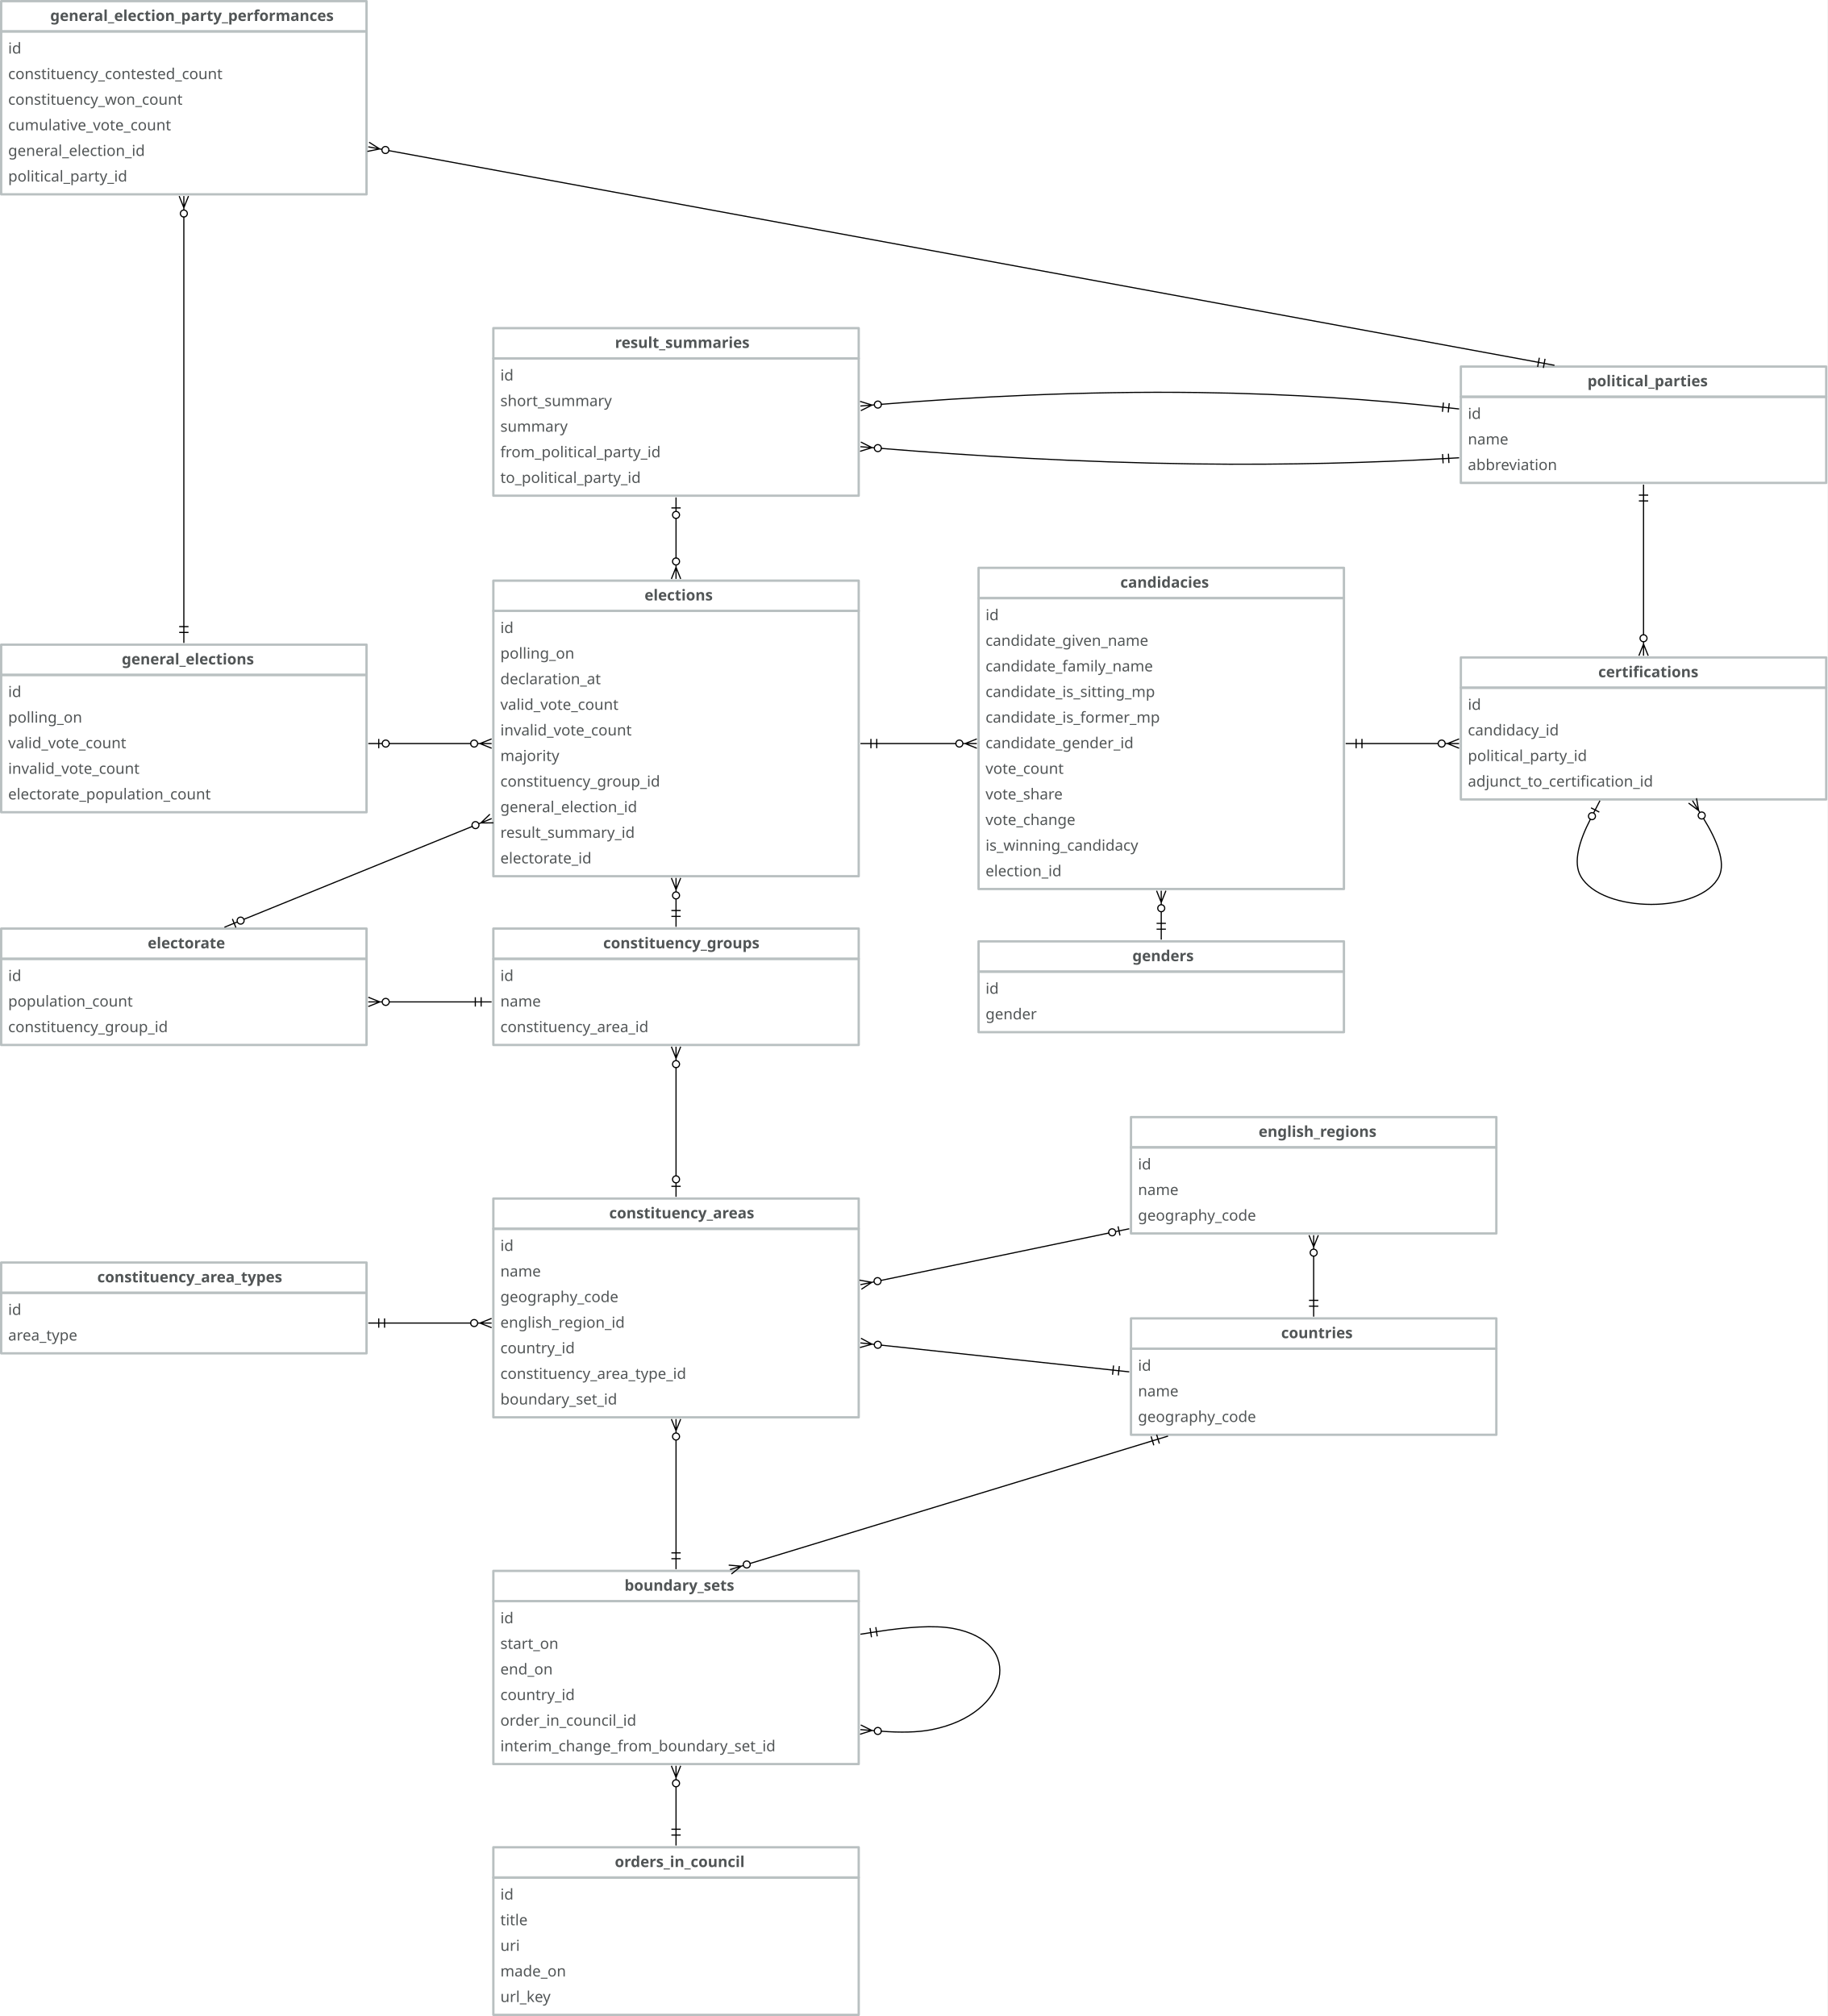
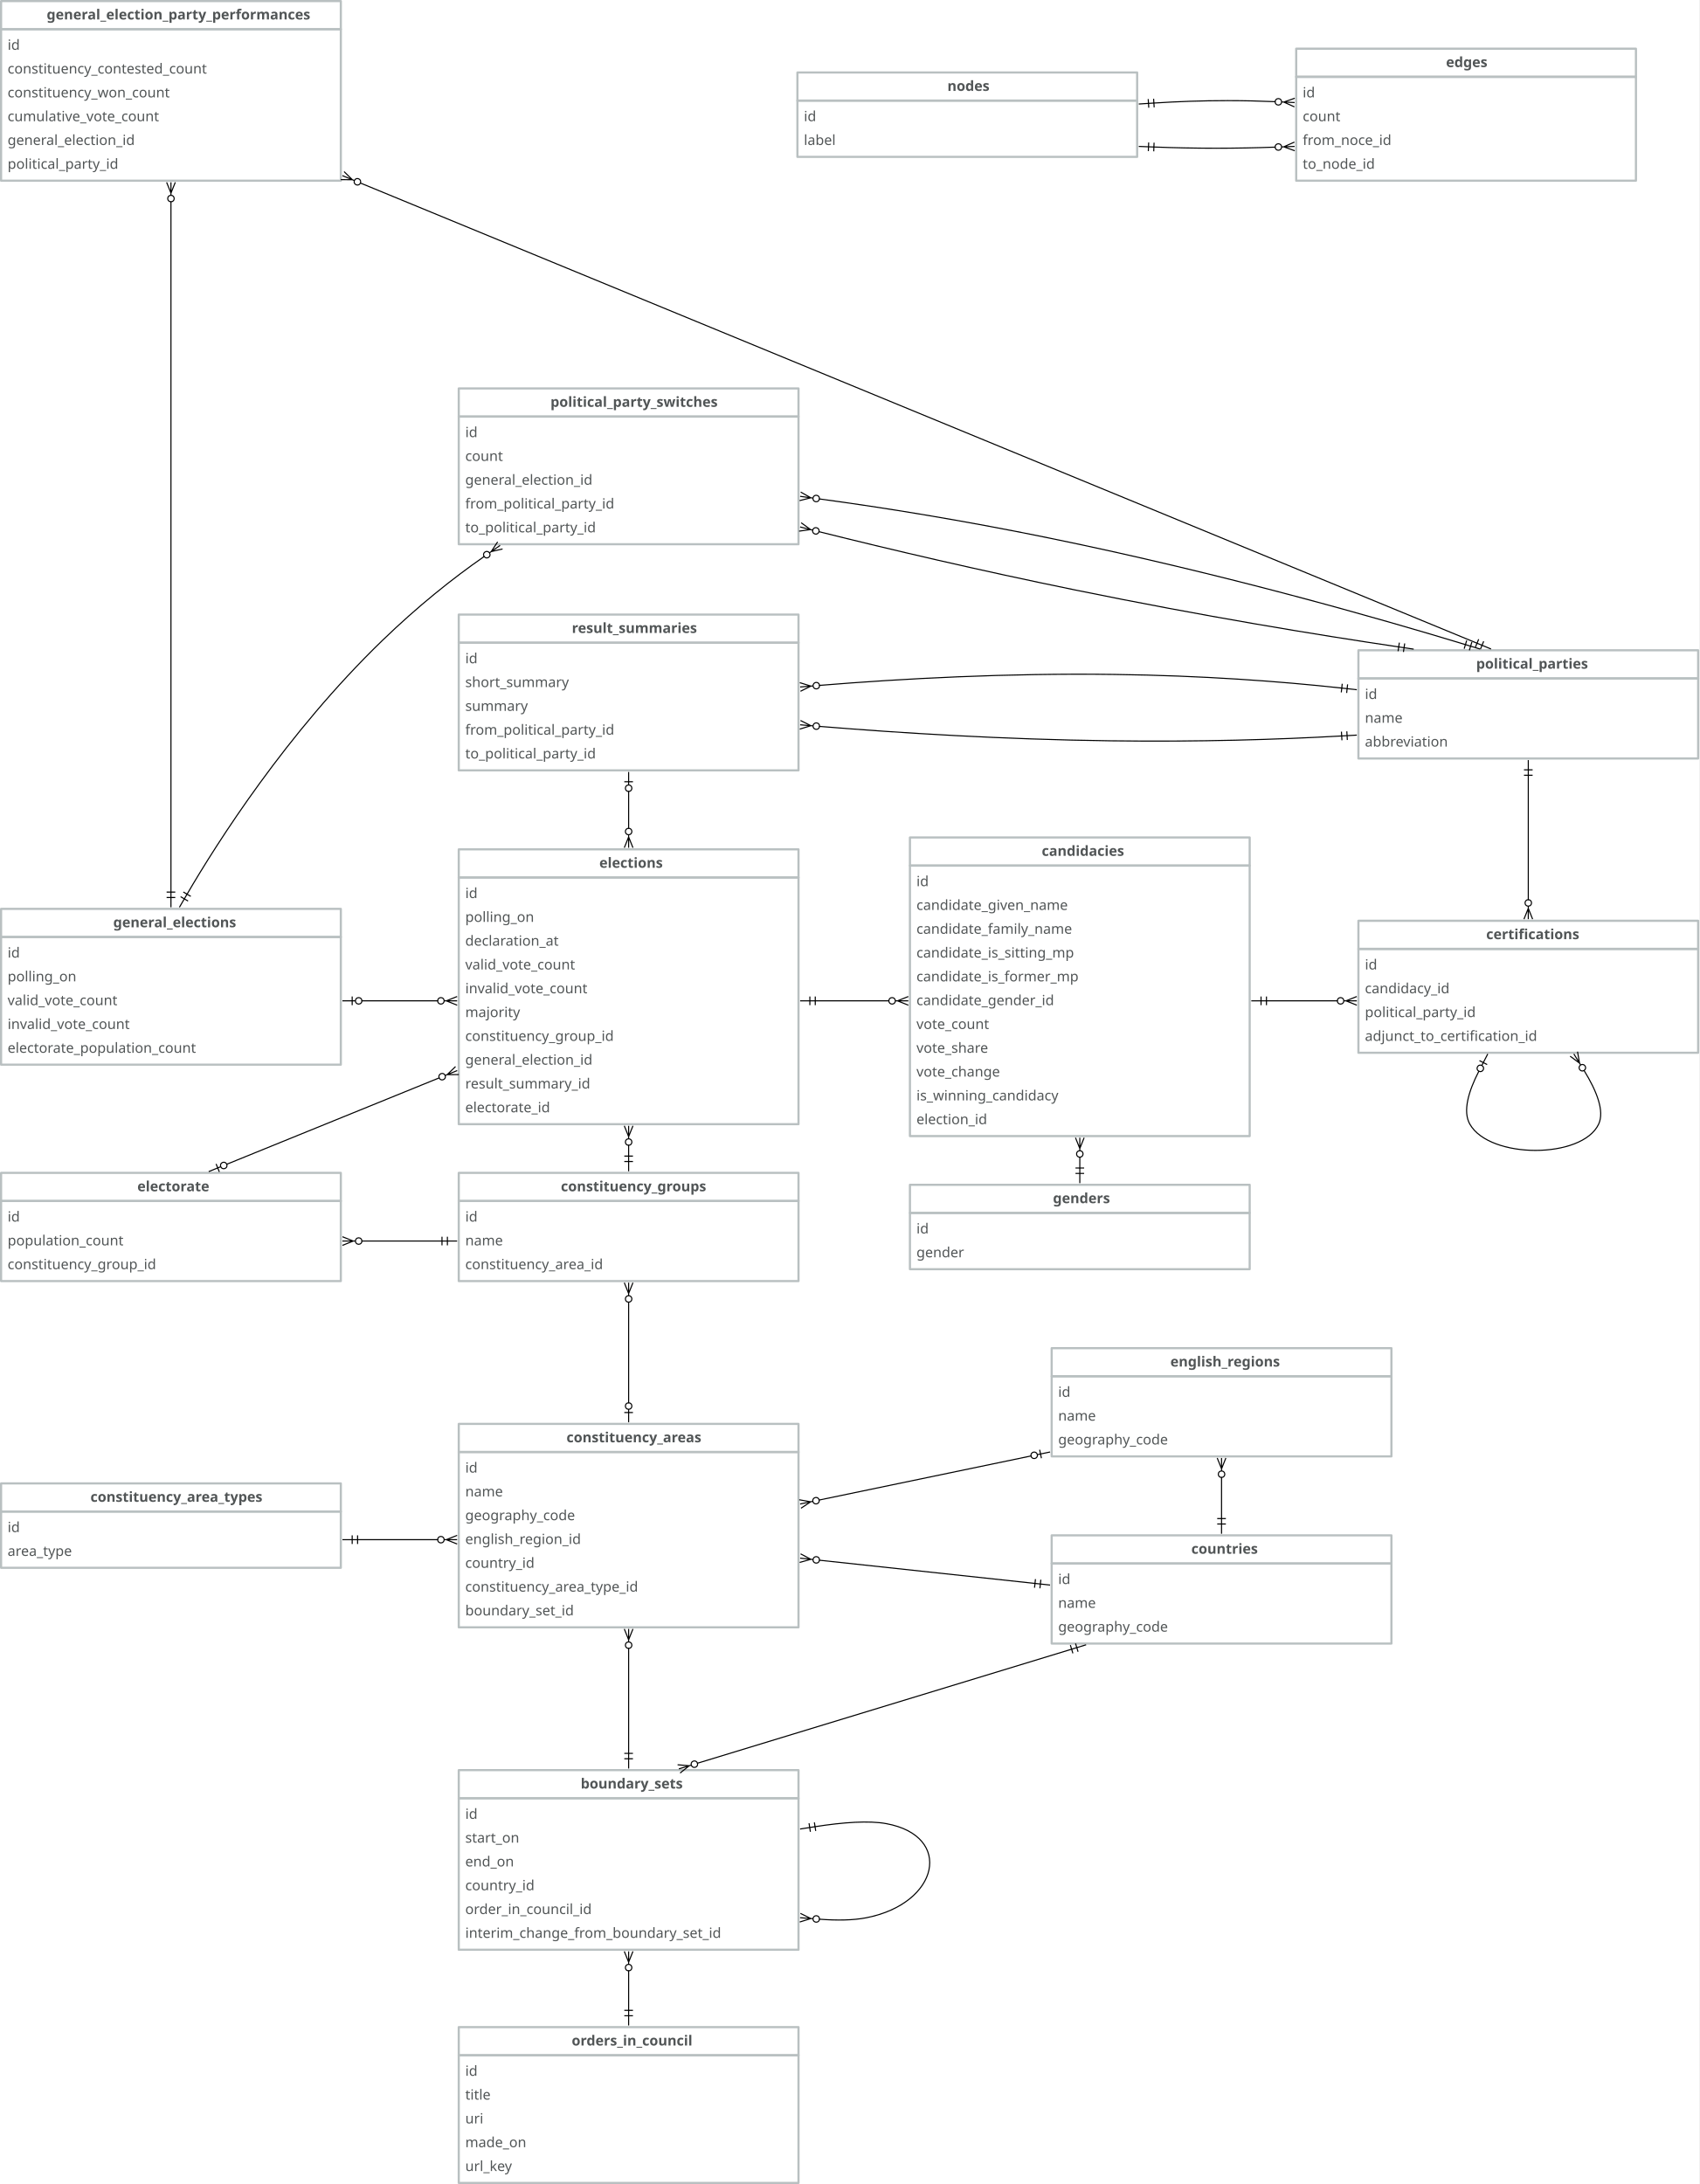
- <svg xmlns="http://www.w3.org/2000/svg" version="1.1" viewBox="62 -400 1570.5 1732.5" width="1570.5" height="1732.5">
+ <svg xmlns="http://www.w3.org/2000/svg" version="1.1" viewBox="62 -686 1570.5 2018.5" width="1570.5" height="2018.5">
  <defs>
    <marker orient="auto" overflow="visible" markerUnits="strokeWidth" id="CrowBall_Marker" stroke-linejoin="miter" stroke-miterlimit="10" viewBox="-1 -5 20 10" markerWidth="20" markerHeight="10" color="black">
      <g>
        <path d="M 18 0 L 6 0 M 18 4 L 8 0 L 18 -4 M .879 2.121 C -.293 .95 -.293 -.95 .879 -2.121 C 2.05 -3.293 3.95 -3.293 5.121 -2.121 C 6.293 -.95 6.293 .95 5.121 2.121 C 3.95 3.293 2.05 3.293 .879 2.121" fill="none" stroke="currentColor" stroke-width="1" />
      </g>
    </marker>
    <marker orient="auto" overflow="visible" markerUnits="strokeWidth" id="BarBall_Marker" stroke-linejoin="miter" stroke-miterlimit="10" viewBox="-19 -5 20 10" markerWidth="20" markerHeight="10" color="black">
      <g>
        <path d="M -18 0 L -6 0 M -9 -4 L -9 4 M -.879 -2.121 C .293 -.95 .293 .95 -.879 2.121 C -2.05 3.293 -3.95 3.293 -5.121 2.121 C -6.293 .95 -6.293 -.95 -5.121 -2.121 C -3.95 -3.293 -2.05 -3.293 -.879 -2.121" fill="none" stroke="currentColor" stroke-width="1" />
      </g>
    </marker>
    <marker orient="auto" overflow="visible" markerUnits="strokeWidth" id="DoubleBar_Marker" stroke-linejoin="miter" stroke-miterlimit="10" viewBox="-15 -5 16 10" markerWidth="16" markerHeight="10" color="black">
      <g>
        <path d="M -14 0 L 0 0 M -5 -4 L -5 4 M 0 -4 L 0 4" fill="none" stroke="currentColor" stroke-width="1" />
      </g>
    </marker>
  </defs>
-   <g id="Canvas_1" stroke="none" stroke-dasharray="none" stroke-opacity="1" fill="none" fill-opacity="1">
-     <rect fill="white" x="62" y="-400" width="1570.5" height="1732.5" />
+   <g id="Canvas_1" stroke-opacity="1" fill="none" stroke="none" fill-opacity="1" stroke-dasharray="none">
+     <rect fill="white" x="62" y="-686" width="1570.5" height="2018.5" />
    <g id="Canvas_1_Layer_1">
      <g id="Group_2">
        <g id="Graphic_4">
          <rect x="63" y="180" width="314" height="118" stroke="#b9c0c1" stroke-linecap="round" stroke-linejoin="round" stroke-width="2" />
          <text transform="translate(69 186)" fill="#515556">
            <tspan font-family="Avenir" font-size="13" fill="#515556" x="0" y="13">id</tspan>
            <tspan font-family="Avenir" font-size="13" fill="#515556" x="0" y="35">polling_on</tspan>
            <tspan font-family="Avenir" font-size="13" fill="#515556" x="0" y="57">valid_vote_count</tspan>
            <tspan font-family="Avenir" font-size="13" fill="#515556" x="0" y="79">invalid_vote_count</tspan>
            <tspan font-family="Avenir" font-size="13" fill="#515556" x="0" y="101">electorate_population_count</tspan>
          </text>
        </g>
        <g id="Graphic_3">
          <rect x="63" y="154" width="314" height="26" stroke="#b9c0c1" stroke-linecap="round" stroke-linejoin="round" stroke-width="2" />
          <text transform="translate(69 158)" fill="#515556">
            <tspan font-family="Avenir" font-weight="bold" font-size="13" fill="#515556" x="97.661" y="13">general_elections</tspan>
          </text>
        </g>
      </g>
      <g id="Group_5">
        <g id="Graphic_7">
          <rect x="486" y="656" width="314" height="162" stroke="#b9c0c1" stroke-linecap="round" stroke-linejoin="round" stroke-width="2" />
          <text transform="translate(492 662)" fill="#515556">
            <tspan font-family="Avenir" font-size="13" fill="#515556" x="0" y="13">id</tspan>
            <tspan font-family="Avenir" font-size="13" fill="#515556" x="0" y="35">name</tspan>
            <tspan font-family="Avenir" font-size="13" fill="#515556" x="0" y="57">geography_code</tspan>
            <tspan font-family="Avenir" font-size="13" fill="#515556" x="0" y="79">english_region_id</tspan>
            <tspan font-family="Avenir" font-size="13" fill="#515556" x="0" y="101">country_id</tspan>
            <tspan font-family="Avenir" font-size="13" fill="#515556" x="0" y="123">constituency_area_type_id</tspan>
            <tspan font-family="Avenir" font-size="13" fill="#515556" x="0" y="145">boundary_set_id</tspan>
          </text>
        </g>
        <g id="Graphic_6">
          <rect x="486" y="630" width="314" height="26" stroke="#b9c0c1" stroke-linecap="round" stroke-linejoin="round" stroke-width="2" />
          <text transform="translate(492 634)" fill="#515556">
            <tspan font-family="Avenir" font-weight="bold" font-size="13" fill="#515556" x="93.573" y="13">constituency_areas</tspan>
          </text>
        </g>
      </g>
      <g id="Group_8">
        <g id="Graphic_10">
          <rect x="486" y="424" width="314" height="74" stroke="#b9c0c1" stroke-linecap="round" stroke-linejoin="round" stroke-width="2" />
          <text transform="translate(492 430)" fill="#515556">
            <tspan font-family="Avenir" font-size="13" fill="#515556" x="0" y="13">id</tspan>
            <tspan font-family="Avenir" font-size="13" fill="#515556" x="0" y="35">name</tspan>
            <tspan font-family="Avenir" font-size="13" fill="#515556" x="0" y="57">constituency_area_id</tspan>
          </text>
        </g>
        <g id="Graphic_9">
          <rect x="486" y="398" width="314" height="26" stroke="#b9c0c1" stroke-linecap="round" stroke-linejoin="round" stroke-width="2" />
          <text transform="translate(492 402)" fill="#515556">
            <tspan font-family="Avenir" font-weight="bold" font-size="13" fill="#515556" x="88.398" y="13">constituency_groups</tspan>
          </text>
        </g>
      </g>
      <g id="Line_11">
        <line x1="643" y1="610.5" x2="643" y2="517.5" marker-end="url(#CrowBall_Marker)" marker-start="url(#BarBall_Marker)" stroke="black" stroke-linecap="round" stroke-linejoin="round" stroke-width="1" />
      </g>
      <g id="Group_12">
        <g id="Graphic_14">
          <rect x="486" y="125" width="314" height="228" stroke="#b9c0c1" stroke-linecap="round" stroke-linejoin="round" stroke-width="2" />
          <text transform="translate(492 131)" fill="#515556">
            <tspan font-family="Avenir" font-size="13" fill="#515556" x="0" y="13">id</tspan>
            <tspan font-family="Avenir" font-size="13" fill="#515556" x="0" y="35">polling_on</tspan>
            <tspan font-family="Avenir" font-size="13" fill="#515556" x="0" y="57">declaration_at</tspan>
            <tspan font-family="Avenir" font-size="13" fill="#515556" x="0" y="79">valid_vote_count</tspan>
            <tspan font-family="Avenir" font-size="13" fill="#515556" x="0" y="101">invalid_vote_count</tspan>
            <tspan font-family="Avenir" font-size="13" fill="#515556" x="0" y="123">majority</tspan>
            <tspan font-family="Avenir" font-size="13" fill="#515556" x="0" y="145">constituency_group_id</tspan>
            <tspan font-family="Avenir" font-size="13" fill="#515556" x="0" y="167">general_election_id</tspan>
            <tspan font-family="Avenir" font-size="13" fill="#515556" x="0" y="189">result_summary_id</tspan>
            <tspan font-family="Avenir" font-size="13" fill="#515556" x="0" y="211">electorate_id</tspan>
          </text>
        </g>
        <g id="Graphic_13">
          <rect x="486" y="99" width="314" height="26" stroke="#b9c0c1" stroke-linecap="round" stroke-linejoin="round" stroke-width="2" />
          <text transform="translate(492 103)" fill="#515556">
            <tspan font-family="Avenir" font-weight="bold" font-size="13" fill="#515556" x="123.908" y="13">elections</tspan>
          </text>
        </g>
      </g>
      <g id="Line_15">
        <line x1="643" y1="382.5" x2="643" y2="372.5" marker-end="url(#CrowBall_Marker)" marker-start="url(#DoubleBar_Marker)" stroke="black" stroke-linecap="round" stroke-linejoin="round" stroke-width="1" />
      </g>
      <g id="Line_16">
        <line x1="396.5" y1="239" x2="466.5" y2="239" marker-end="url(#CrowBall_Marker)" marker-start="url(#BarBall_Marker)" stroke="black" stroke-linecap="round" stroke-linejoin="round" stroke-width="1" />
      </g>
      <g id="Group_17">
        <g id="Graphic_19">
          <rect x="903" y="114" width="314" height="250" stroke="#b9c0c1" stroke-linecap="round" stroke-linejoin="round" stroke-width="2" />
          <text transform="translate(909 120)" fill="#515556">
            <tspan font-family="Avenir" font-size="13" fill="#515556" x="0" y="13">id</tspan>
            <tspan font-family="Avenir" font-size="13" fill="#515556" x="0" y="35">candidate_given_name</tspan>
            <tspan font-family="Avenir" font-size="13" fill="#515556" x="0" y="57">candidate_family_name</tspan>
            <tspan font-family="Avenir" font-size="13" fill="#515556" x="0" y="79">candidate_is_sitting_mp</tspan>
            <tspan font-family="Avenir" font-size="13" fill="#515556" x="0" y="101">candidate_is_former_mp</tspan>
            <tspan font-family="Avenir" font-size="13" fill="#515556" x="0" y="123">candidate_gender_id</tspan>
            <tspan font-family="Avenir" font-size="13" fill="#515556" x="0" y="145">vote_count</tspan>
            <tspan font-family="Avenir" font-size="13" fill="#515556" x="0" y="167">vote_share</tspan>
            <tspan font-family="Avenir" font-size="13" fill="#515556" x="0" y="189">vote_change</tspan>
            <tspan font-family="Avenir" font-size="13" fill="#515556" x="0" y="211">is_winning_candidacy</tspan>
            <tspan font-family="Avenir" font-size="13" fill="#515556" x="0" y="233">election_id</tspan>
          </text>
        </g>
        <g id="Graphic_18">
          <rect x="903" y="88" width="314" height="26" stroke="#b9c0c1" stroke-linecap="round" stroke-linejoin="round" stroke-width="2" />
          <text transform="translate(909 92)" fill="#515556">
            <tspan font-family="Avenir" font-weight="bold" font-size="13" fill="#515556" x="115.829" y="13">candidacies</tspan>
          </text>
        </g>
      </g>
      <g id="Group_20">
        <g id="Graphic_22">
          <rect x="903" y="435" width="314" height="52" stroke="#b9c0c1" stroke-linecap="round" stroke-linejoin="round" stroke-width="2" />
          <text transform="translate(909 441)" fill="#515556">
            <tspan font-family="Avenir" font-size="13" fill="#515556" x="0" y="13">id</tspan>
            <tspan font-family="Avenir" font-size="13" fill="#515556" x="0" y="35">gender</tspan>
          </text>
        </g>
        <g id="Graphic_21">
          <rect x="903" y="409" width="314" height="26" stroke="#b9c0c1" stroke-linecap="round" stroke-linejoin="round" stroke-width="2" />
          <text transform="translate(909 413)" fill="#515556">
            <tspan font-family="Avenir" font-weight="bold" font-size="13" fill="#515556" x="126.203" y="13">genders</tspan>
          </text>
        </g>
      </g>
      <g id="Line_23">
        <line x1="1060" y1="393.5" x2="1060" y2="383.5" marker-end="url(#CrowBall_Marker)" marker-start="url(#DoubleBar_Marker)" stroke="black" stroke-linecap="round" stroke-linejoin="round" stroke-width="1" />
      </g>
      <g id="Line_24">
        <line x1="815.5" y1="239" x2="883.5" y2="239" marker-end="url(#CrowBall_Marker)" marker-start="url(#DoubleBar_Marker)" stroke="black" stroke-linecap="round" stroke-linejoin="round" stroke-width="1" />
      </g>
      <g id="Group_25">
        <g id="Graphic_27">
          <rect x="1034" y="759" width="314" height="74" stroke="#b9c0c1" stroke-linecap="round" stroke-linejoin="round" stroke-width="2" />
          <text transform="translate(1040 765)" fill="#515556">
            <tspan font-family="Avenir" font-size="13" fill="#515556" x="0" y="13">id</tspan>
            <tspan font-family="Avenir" font-size="13" fill="#515556" x="0" y="35">name</tspan>
            <tspan font-family="Avenir" font-size="13" fill="#515556" x="0" y="57">geography_code</tspan>
          </text>
        </g>
        <g id="Graphic_26">
          <rect x="1034" y="733" width="314" height="26" stroke="#b9c0c1" stroke-linecap="round" stroke-linejoin="round" stroke-width="2" />
          <text transform="translate(1040 737)" fill="#515556">
            <tspan font-family="Avenir" font-weight="bold" font-size="13" fill="#515556" x="123.076" y="13">countries</tspan>
          </text>
        </g>
      </g>
      <g id="Group_28">
        <g id="Graphic_30">
          <rect x="1034" y="586" width="314" height="74" stroke="#b9c0c1" stroke-linecap="round" stroke-linejoin="round" stroke-width="2" />
          <text transform="translate(1040 592)" fill="#515556">
            <tspan font-family="Avenir" font-size="13" fill="#515556" x="0" y="13">id</tspan>
            <tspan font-family="Avenir" font-size="13" fill="#515556" x="0" y="35">name</tspan>
            <tspan font-family="Avenir" font-size="13" fill="#515556" x="0" y="57">geography_code</tspan>
          </text>
        </g>
        <g id="Graphic_29">
          <rect x="1034" y="560" width="314" height="26" stroke="#b9c0c1" stroke-linecap="round" stroke-linejoin="round" stroke-width="2" />
          <text transform="translate(1040 564)" fill="#515556">
            <tspan font-family="Avenir" font-weight="bold" font-size="13" fill="#515556" x="103.68" y="13">english_regions</tspan>
          </text>
        </g>
      </g>
      <g id="Line_31">
        <line x1="1014.888" y1="659.636" x2="819.112" y2="700.364" marker-end="url(#CrowBall_Marker)" marker-start="url(#BarBall_Marker)" stroke="black" stroke-linecap="round" stroke-linejoin="round" stroke-width="1" />
      </g>
      <g id="Line_32">
        <line x1="1018.583" y1="777.437" x2="819.394" y2="755.991" marker-end="url(#CrowBall_Marker)" marker-start="url(#DoubleBar_Marker)" stroke="black" stroke-linecap="round" stroke-linejoin="round" stroke-width="1" />
      </g>
      <g id="Line_33">
        <line x1="1191" y1="717.5" x2="1191" y2="679.5" marker-end="url(#CrowBall_Marker)" marker-start="url(#DoubleBar_Marker)" stroke="black" stroke-linecap="round" stroke-linejoin="round" stroke-width="1" />
      </g>
      <g id="Group_34">
        <g id="Graphic_36">
          <rect x="63" y="711" width="314" height="52" stroke="#b9c0c1" stroke-linecap="round" stroke-linejoin="round" stroke-width="2" />
          <text transform="translate(69 717)" fill="#515556">
            <tspan font-family="Avenir" font-size="13" fill="#515556" x="0" y="13">id</tspan>
            <tspan font-family="Avenir" font-size="13" fill="#515556" x="0" y="35">area_type</tspan>
          </text>
        </g>
        <g id="Graphic_35">
          <rect x="63" y="685" width="314" height="26" stroke="#b9c0c1" stroke-linecap="round" stroke-linejoin="round" stroke-width="2" />
          <text transform="translate(69 689)" fill="#515556">
            <tspan font-family="Avenir" font-weight="bold" font-size="13" fill="#515556" x="76.594" y="13">constituency_area_types</tspan>
          </text>
        </g>
      </g>
      <g id="Line_37">
        <line x1="392.5" y1="737" x2="466.5" y2="737" marker-end="url(#CrowBall_Marker)" marker-start="url(#DoubleBar_Marker)" stroke="black" stroke-linecap="round" stroke-linejoin="round" stroke-width="1" />
      </g>
      <g id="Group_38">
        <g id="Graphic_40">
          <rect x="1317.5" y="-59" width="314" height="74" stroke="#b9c0c1" stroke-linecap="round" stroke-linejoin="round" stroke-width="2" />
          <text transform="translate(1323.5 -53)" fill="#515556">
            <tspan font-family="Avenir" font-size="13" fill="#515556" x="0" y="13">id</tspan>
            <tspan font-family="Avenir" font-size="13" fill="#515556" x="0" y="35">name</tspan>
            <tspan font-family="Avenir" font-size="13" fill="#515556" x="0" y="57">abbreviation</tspan>
          </text>
        </g>
        <g id="Graphic_39">
          <rect x="1317.5" y="-85" width="314" height="26" stroke="#b9c0c1" stroke-linecap="round" stroke-linejoin="round" stroke-width="2" />
          <text transform="translate(1323.5 -81)" fill="#515556">
            <tspan font-family="Avenir" font-weight="bold" font-size="13" fill="#515556" x="102.809" y="13">political_parties</tspan>
          </text>
        </g>
      </g>
      <g id="Group_41">
        <g id="Graphic_43">
          <rect x="1317.5" y="191" width="314" height="96" stroke="#b9c0c1" stroke-linecap="round" stroke-linejoin="round" stroke-width="2" />
          <text transform="translate(1323.5 197)" fill="#515556">
            <tspan font-family="Avenir" font-size="13" fill="#515556" x="0" y="13">id</tspan>
            <tspan font-family="Avenir" font-size="13" fill="#515556" x="0" y="35">candidacy_id</tspan>
            <tspan font-family="Avenir" font-size="13" fill="#515556" x="0" y="57">political_party_id</tspan>
            <tspan font-family="Avenir" font-size="13" fill="#515556" x="0" y="79">adjunct_to_certification_id</tspan>
          </text>
        </g>
        <g id="Graphic_42">
          <rect x="1317.5" y="165" width="314" height="26" stroke="#b9c0c1" stroke-linecap="round" stroke-linejoin="round" stroke-width="2" />
          <text transform="translate(1323.5 169)" fill="#515556">
            <tspan font-family="Avenir" font-weight="bold" font-size="13" fill="#515556" x="112.097" y="13">certifications</tspan>
          </text>
        </g>
      </g>
      <g id="Line_44">
        <line x1="1232.5" y1="239" x2="1298" y2="239" marker-end="url(#CrowBall_Marker)" marker-start="url(#DoubleBar_Marker)" stroke="black" stroke-linecap="round" stroke-linejoin="round" stroke-width="1" />
      </g>
      <g id="Line_45">
        <line x1="1474.5" y1="30.5" x2="1474.5" y2="145.5" marker-end="url(#CrowBall_Marker)" marker-start="url(#DoubleBar_Marker)" stroke="black" stroke-linecap="round" stroke-linejoin="round" stroke-width="1" />
      </g>
      <g id="Line_46">
        <path d="M 1428.805 304.059 C 1419.198 322.706 1413.754 341.168 1420.5 353 C 1438.915 385.297 1524.201 385.297 1539.5 353 C 1545.174 341.022 1537.699 322.249 1526.048 303.369" marker-end="url(#CrowBall_Marker)" marker-start="url(#BarBall_Marker)" stroke="black" stroke-linecap="round" stroke-linejoin="round" stroke-width="1" />
      </g>
      <g id="Group_47">
        <g id="Graphic_49">
          <rect x="486" y="976" width="314" height="140" stroke="#b9c0c1" stroke-linecap="round" stroke-linejoin="round" stroke-width="2" />
          <text transform="translate(492 982)" fill="#515556">
            <tspan font-family="Avenir" font-size="13" fill="#515556" x="0" y="13">id</tspan>
            <tspan font-family="Avenir" font-size="13" fill="#515556" x="0" y="35">start_on</tspan>
            <tspan font-family="Avenir" font-size="13" fill="#515556" x="0" y="57">end_on</tspan>
            <tspan font-family="Avenir" font-size="13" fill="#515556" x="0" y="79">country_id</tspan>
            <tspan font-family="Avenir" font-size="13" fill="#515556" x="0" y="101">order_in_council_id</tspan>
            <tspan font-family="Avenir" font-size="13" fill="#515556" x="0" y="123">interim_change_from_boundary_set_id</tspan>
          </text>
        </g>
        <g id="Graphic_48">
          <rect x="486" y="950" width="314" height="26" stroke="#b9c0c1" stroke-linecap="round" stroke-linejoin="round" stroke-width="2" />
          <text transform="translate(492 954)" fill="#515556">
            <tspan font-family="Avenir" font-weight="bold" font-size="13" fill="#515556" x="106.709" y="13">boundary_sets</tspan>
          </text>
        </g>
      </g>
      <g id="Line_50">
        <line x1="1052.435" y1="838.227" x2="706.637" y2="943.607" marker-end="url(#CrowBall_Marker)" marker-start="url(#DoubleBar_Marker)" stroke="black" stroke-linecap="round" stroke-linejoin="round" stroke-width="1" />
      </g>
      <g id="Line_51">
        <line x1="643" y1="934.5" x2="643" y2="837.5" marker-end="url(#CrowBall_Marker)" marker-start="url(#DoubleBar_Marker)" stroke="black" stroke-linecap="round" stroke-linejoin="round" stroke-width="1" />
      </g>
      <g id="Group_52">
        <g id="Graphic_54">
          <rect x="486" y="1213.5" width="314" height="118" stroke="#b9c0c1" stroke-linecap="round" stroke-linejoin="round" stroke-width="2" />
          <text transform="translate(492 1219.5)" fill="#515556">
            <tspan font-family="Avenir" font-size="13" fill="#515556" x="0" y="13">id</tspan>
            <tspan font-family="Avenir" font-size="13" fill="#515556" x="0" y="35">title</tspan>
            <tspan font-family="Avenir" font-size="13" fill="#515556" x="0" y="57">uri</tspan>
            <tspan font-family="Avenir" font-size="13" fill="#515556" x="0" y="79">made_on</tspan>
            <tspan font-family="Avenir" font-size="13" fill="#515556" x="0" y="101">url_key</tspan>
          </text>
        </g>
        <g id="Graphic_53">
          <rect x="486" y="1187.5" width="314" height="26" stroke="#b9c0c1" stroke-linecap="round" stroke-linejoin="round" stroke-width="2" />
          <text transform="translate(492 1191.5)" fill="#515556">
            <tspan font-family="Avenir" font-weight="bold" font-size="13" fill="#515556" x="98.389" y="13">orders_in_council</tspan>
          </text>
        </g>
      </g>
      <g id="Line_55">
        <line x1="643" y1="1172" x2="643" y2="1135.5" marker-end="url(#CrowBall_Marker)" marker-start="url(#DoubleBar_Marker)" stroke="black" stroke-linecap="round" stroke-linejoin="round" stroke-width="1" />
      </g>
      <g id="Line_56">
        <path d="M 815.297 1002.261 C 841.503 998.163 865.115 996.497 881.164 999.452 C 943.398 1010.908 930.144 1073.251 862.671 1086.438 C 850.53 1088.811 835.645 1089.021 819.398 1087.769" marker-end="url(#CrowBall_Marker)" marker-start="url(#DoubleBar_Marker)" stroke="black" stroke-linecap="round" stroke-linejoin="round" stroke-width="1" />
      </g>
      <g id="Group_57">
        <g id="Graphic_59">
          <rect x="63" y="424" width="314" height="74" stroke="#b9c0c1" stroke-linecap="round" stroke-linejoin="round" stroke-width="2" />
          <text transform="translate(69 430)" fill="#515556">
            <tspan font-family="Avenir" font-size="13" fill="#515556" x="0" y="13">id</tspan>
            <tspan font-family="Avenir" font-size="13" fill="#515556" x="0" y="35">population_count</tspan>
            <tspan font-family="Avenir" font-size="13" fill="#515556" x="0" y="57">constituency_group_id</tspan>
          </text>
        </g>
        <g id="Graphic_58">
          <rect x="63" y="398" width="314" height="26" stroke="#b9c0c1" stroke-linecap="round" stroke-linejoin="round" stroke-width="2" />
          <text transform="translate(69 402)" fill="#515556">
            <tspan font-family="Avenir" font-weight="bold" font-size="13" fill="#515556" x="119.943" y="13">electorate</tspan>
          </text>
        </g>
      </g>
      <g id="Line_60">
        <line x1="470.5" y1="461" x2="396.5" y2="461" marker-end="url(#CrowBall_Marker)" marker-start="url(#DoubleBar_Marker)" stroke="black" stroke-linecap="round" stroke-linejoin="round" stroke-width="1" />
      </g>
      <g id="Line_61">
        <line x1="271.568" y1="390.032" x2="467.863" y2="310.214" marker-end="url(#CrowBall_Marker)" marker-start="url(#BarBall_Marker)" stroke="black" stroke-linecap="round" stroke-linejoin="round" stroke-width="1" />
      </g>
      <g id="Group_62">
        <g id="Graphic_64">
          <rect x="486" y="-92" width="314" height="118" stroke="#b9c0c1" stroke-linecap="round" stroke-linejoin="round" stroke-width="2" />
          <text transform="translate(492 -86)" fill="#515556">
            <tspan font-family="Avenir" font-size="13" fill="#515556" x="0" y="13">id</tspan>
            <tspan font-family="Avenir" font-size="13" fill="#515556" x="0" y="35">short_summary</tspan>
            <tspan font-family="Avenir" font-size="13" fill="#515556" x="0" y="57">summary</tspan>
            <tspan font-family="Avenir" font-size="13" fill="#515556" x="0" y="79">from_political_party_id</tspan>
            <tspan font-family="Avenir" font-size="13" fill="#515556" x="0" y="101">to_political_party_id</tspan>
          </text>
        </g>
        <g id="Graphic_63">
          <rect x="486" y="-118" width="314" height="26" stroke="#b9c0c1" stroke-linecap="round" stroke-linejoin="round" stroke-width="2" />
          <text transform="translate(492 -114)" fill="#515556">
            <tspan font-family="Avenir" font-weight="bold" font-size="13" fill="#515556" x="98.513" y="13">result_summaries</tspan>
          </text>
        </g>
      </g>
      <g id="Line_65">
        <line x1="643" y1="45.5" x2="643" y2="79.5" marker-end="url(#CrowBall_Marker)" marker-start="url(#BarBall_Marker)" stroke="black" stroke-linecap="round" stroke-linejoin="round" stroke-width="1" />
      </g>
      <g id="Group_66">
        <g id="Graphic_68">
-           <rect x="63" y="-373" width="314" height="140" stroke="#b9c0c1" stroke-linecap="round" stroke-linejoin="round" stroke-width="2" />
-           <text transform="translate(69 -367)" fill="#515556">
+           <rect x="63" y="-659" width="314" height="140" stroke="#b9c0c1" stroke-linecap="round" stroke-linejoin="round" stroke-width="2" />
+           <text transform="translate(69 -653)" fill="#515556">
            <tspan font-family="Avenir" font-size="13" fill="#515556" x="0" y="13">id</tspan>
            <tspan font-family="Avenir" font-size="13" fill="#515556" x="0" y="35">constituency_contested_count</tspan>
            <tspan font-family="Avenir" font-size="13" fill="#515556" x="0" y="57">constituency_won_count</tspan>
            <tspan font-family="Avenir" font-size="13" fill="#515556" x="0" y="79">cumulative_vote_count</tspan>
            <tspan font-family="Avenir" font-size="13" fill="#515556" x="0" y="101">general_election_id</tspan>
            <tspan font-family="Avenir" font-size="13" fill="#515556" x="0" y="123">political_party_id</tspan>
          </text>
        </g>
        <g id="Graphic_67">
-           <rect x="63" y="-399" width="314" height="26" stroke="#b9c0c1" stroke-linecap="round" stroke-linejoin="round" stroke-width="2" />
-           <text transform="translate(69 -395)" fill="#515556">
+           <rect x="63" y="-685" width="314" height="26" stroke="#b9c0c1" stroke-linecap="round" stroke-linejoin="round" stroke-width="2" />
+           <text transform="translate(69 -681)" fill="#515556">
            <tspan font-family="Avenir" font-weight="bold" font-size="13" fill="#515556" x="36.151" y="13">general_election_party_performances</tspan>
          </text>
        </g>
      </g>
      <g id="Line_69">
-         <line x1="220" y1="138.5" x2="220" y2="-213.5" marker-end="url(#CrowBall_Marker)" marker-start="url(#DoubleBar_Marker)" stroke="black" stroke-linecap="round" stroke-linejoin="round" stroke-width="1" />
+         <line x1="220" y1="138.5" x2="220" y2="-499.5" marker-end="url(#CrowBall_Marker)" marker-start="url(#DoubleBar_Marker)" stroke="black" stroke-linecap="round" stroke-linejoin="round" stroke-width="1" />
      </g>
      <g id="Line_70">
-         <line x1="1384.209" y1="-88.626" x2="396.194" y2="-270.556" marker-end="url(#CrowBall_Marker)" marker-start="url(#DoubleBar_Marker)" stroke="black" stroke-linecap="round" stroke-linejoin="round" stroke-width="1" />
+         <line x1="1427.123" y1="-91.525" x2="395.104" y2="-516.837" marker-end="url(#CrowBall_Marker)" marker-start="url(#DoubleBar_Marker)" stroke="black" stroke-linecap="round" stroke-linejoin="round" stroke-width="1" />
      </g>
      <g id="Line_71">
        <path d="M 1302.096 -50.066 C 1244.259 -56.398 1173.424 -61.589 1092 -62.667 C 992.362 -63.985 896.685 -58.88 819.443 -52.551" marker-end="url(#CrowBall_Marker)" marker-start="url(#DoubleBar_Marker)" stroke="black" stroke-linecap="round" stroke-linejoin="round" stroke-width="1" />
      </g>
      <g id="Line_72">
        <path d="M 1302.027 -5.809 C 1243.041 -2.463 1170.742 -.239 1088 -1.333 C 989.425 -2.637 895.426 -8.395 819.435 -14.651" marker-end="url(#CrowBall_Marker)" marker-start="url(#DoubleBar_Marker)" stroke="black" stroke-linecap="round" stroke-linejoin="round" stroke-width="1" />
+       </g>
+       <g id="Group_73">
+         <g id="Graphic_75">
+           <rect x="486" y="-301" width="314" height="118" stroke="#b9c0c1" stroke-linecap="round" stroke-linejoin="round" stroke-width="2" />
+           <text transform="translate(492 -295)" fill="#515556">
+             <tspan font-family="Avenir" font-size="13" fill="#515556" x="0" y="13">id</tspan>
+             <tspan font-family="Avenir" font-size="13" fill="#515556" x="0" y="35">count</tspan>
+             <tspan font-family="Avenir" font-size="13" fill="#515556" x="0" y="57">general_election_id</tspan>
+             <tspan font-family="Avenir" font-size="13" fill="#515556" x="0" y="79">from_political_party_id</tspan>
+             <tspan font-family="Avenir" font-size="13" fill="#515556" x="0" y="101">to_political_party_id</tspan>
+           </text>
+         </g>
+         <g id="Graphic_74">
+           <rect x="486" y="-327" width="314" height="26" stroke="#b9c0c1" stroke-linecap="round" stroke-linejoin="round" stroke-width="2" />
+           <text transform="translate(492 -323)" fill="#515556">
+             <tspan font-family="Avenir" font-weight="bold" font-size="13" fill="#515556" x="78.74" y="13">political_party_switches</tspan>
+           </text>
+         </g>
+       </g>
+       <g id="Line_76">
+         <path d="M 234.886 140.423 C 262.446 93.209 326.785 -8.382 415.333 -94 C 448.271 -125.848 480.302 -151.369 509.435 -171.636" marker-end="url(#CrowBall_Marker)" marker-start="url(#DoubleBar_Marker)" stroke="black" stroke-linecap="round" stroke-linejoin="round" stroke-width="1" />
+       </g>
+       <g id="Line_77">
+         <path d="M 1416.41 -90.244 C 1338.674 -113.891 1191.937 -155.968 1032 -188.667 C 950.218 -205.387 878.336 -216.926 819.336 -224.866" marker-end="url(#CrowBall_Marker)" marker-start="url(#DoubleBar_Marker)" stroke="black" stroke-linecap="round" stroke-linejoin="round" stroke-width="1" />
+       </g>
+       <g id="Line_78">
+         <path d="M 1354.734 -88.103 C 1279.475 -99.244 1174.384 -116.463 1056 -140.667 C 966.376 -158.99 885.167 -178.039 818.943 -194.609" marker-end="url(#CrowBall_Marker)" marker-start="url(#DoubleBar_Marker)" stroke="black" stroke-linecap="round" stroke-linejoin="round" stroke-width="1" />
+       </g>
+       <g id="Group_79">
+         <g id="Graphic_81">
+           <rect x="799" y="-593" width="314" height="52" stroke="#b9c0c1" stroke-linecap="round" stroke-linejoin="round" stroke-width="2" />
+           <text transform="translate(805 -587)" fill="#515556">
+             <tspan font-family="Avenir" font-size="13" fill="#515556" x="0" y="13">id</tspan>
+             <tspan font-family="Avenir" font-size="13" fill="#515556" x="0" y="35">label</tspan>
+           </text>
+         </g>
+         <g id="Graphic_80">
+           <rect x="799" y="-619" width="314" height="26" stroke="#b9c0c1" stroke-linecap="round" stroke-linejoin="round" stroke-width="2" />
+           <text transform="translate(805 -615)" fill="#515556">
+             <tspan font-family="Avenir" font-weight="bold" font-size="13" fill="#515556" x="132.592" y="13">nodes</tspan>
+           </text>
+         </g>
+       </g>
+       <g id="Group_82">
+         <g id="Graphic_84">
+           <rect x="1260" y="-615" width="314" height="96" stroke="#b9c0c1" stroke-linecap="round" stroke-linejoin="round" stroke-width="2" />
+           <text transform="translate(1266 -609)" fill="#515556">
+             <tspan font-family="Avenir" font-size="13" fill="#515556" x="0" y="13">id</tspan>
+             <tspan font-family="Avenir" font-size="13" fill="#515556" x="0" y="35">count</tspan>
+             <tspan font-family="Avenir" font-size="13" fill="#515556" x="0" y="57">from_noce_id</tspan>
+             <tspan font-family="Avenir" font-size="13" fill="#515556" x="0" y="79">to_node_id</tspan>
+           </text>
+         </g>
+         <g id="Graphic_83">
+           <rect x="1260" y="-641" width="314" height="26" stroke="#b9c0c1" stroke-linecap="round" stroke-linejoin="round" stroke-width="2" />
+           <text transform="translate(1266 -637)" fill="#515556">
+             <tspan font-family="Avenir" font-weight="bold" font-size="13" fill="#515556" x="132.462" y="13">edges</tspan>
+           </text>
+         </g>
+       </g>
+       <g id="Line_85">
+         <path d="M 1128.48 -550.135 C 1146.759 -549.422 1166.014 -549 1186 -549 C 1204.873 -549 1223.115 -549.376 1240.515 -550.019" marker-end="url(#CrowBall_Marker)" marker-start="url(#DoubleBar_Marker)" stroke="black" stroke-linecap="round" stroke-linejoin="round" stroke-width="1" />
+       </g>
+       <g id="Line_86">
+         <path d="M 1128.462 -590.763 C 1150.176 -592.153 1173.086 -593 1196.667 -593 C 1211.864 -593 1226.508 -592.648 1240.521 -592.026" marker-end="url(#CrowBall_Marker)" marker-start="url(#DoubleBar_Marker)" stroke="black" stroke-linecap="round" stroke-linejoin="round" stroke-width="1" />
      </g>
    </g>
  </g>
</svg>
